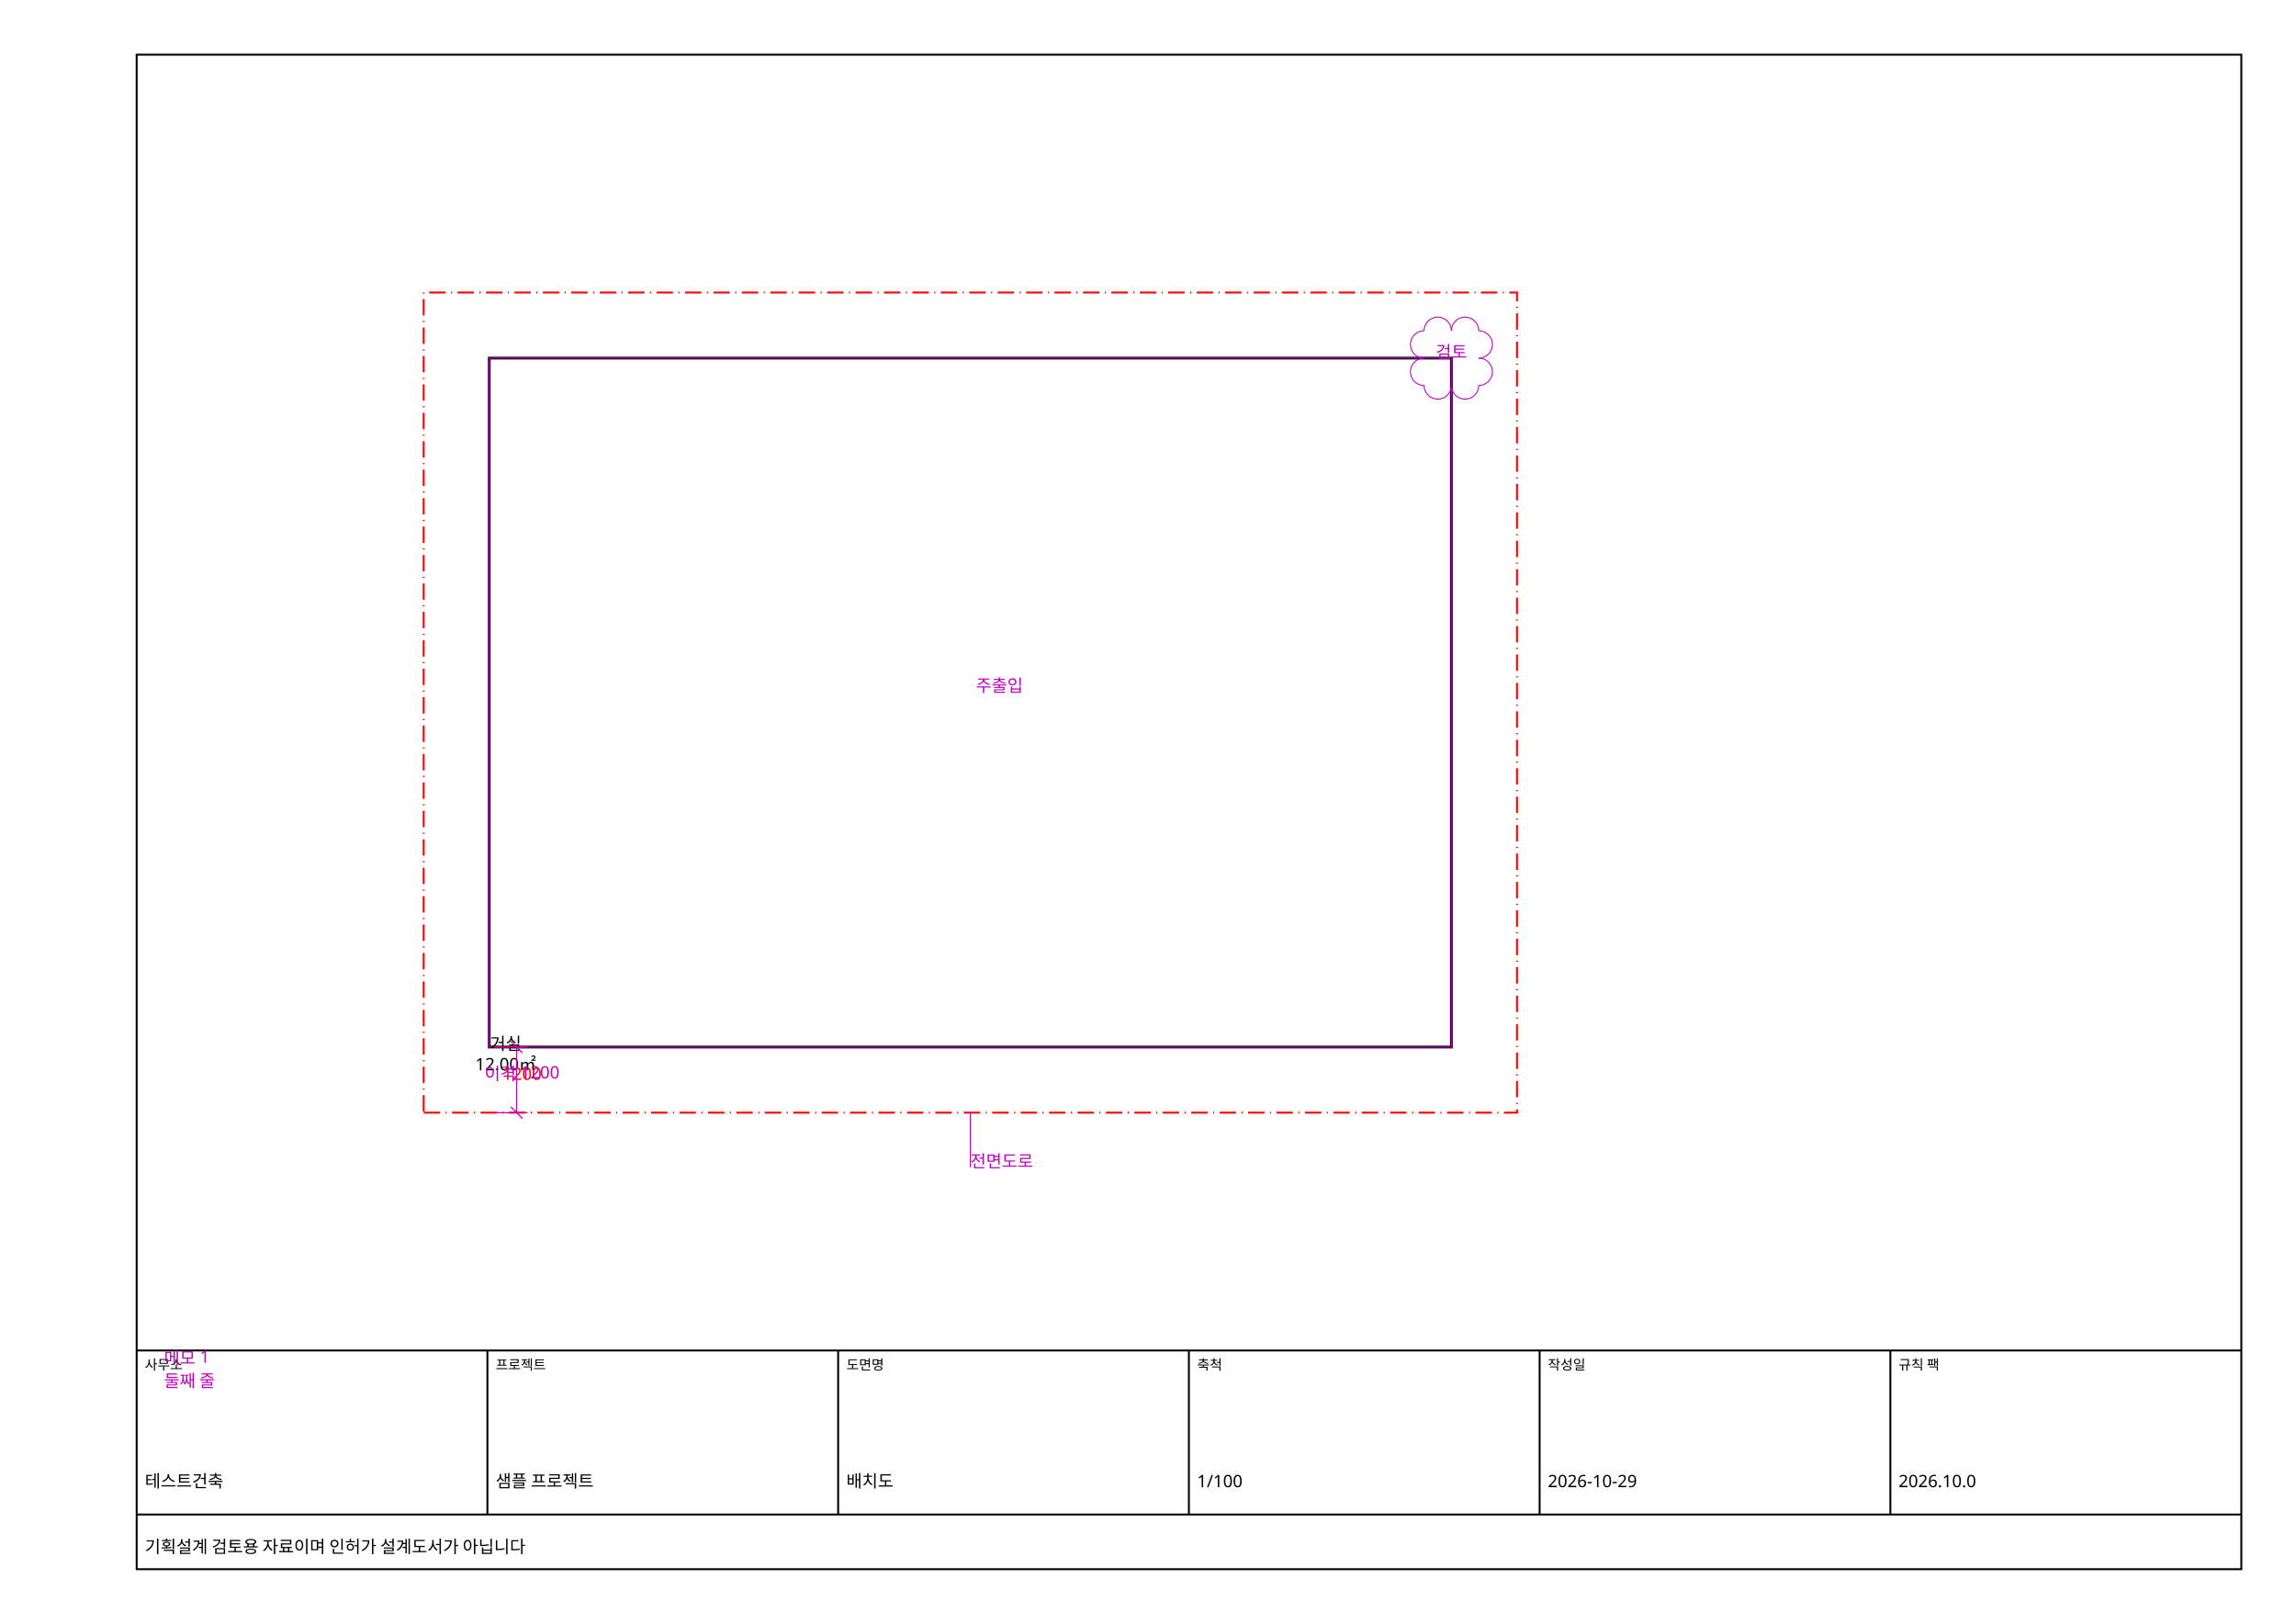
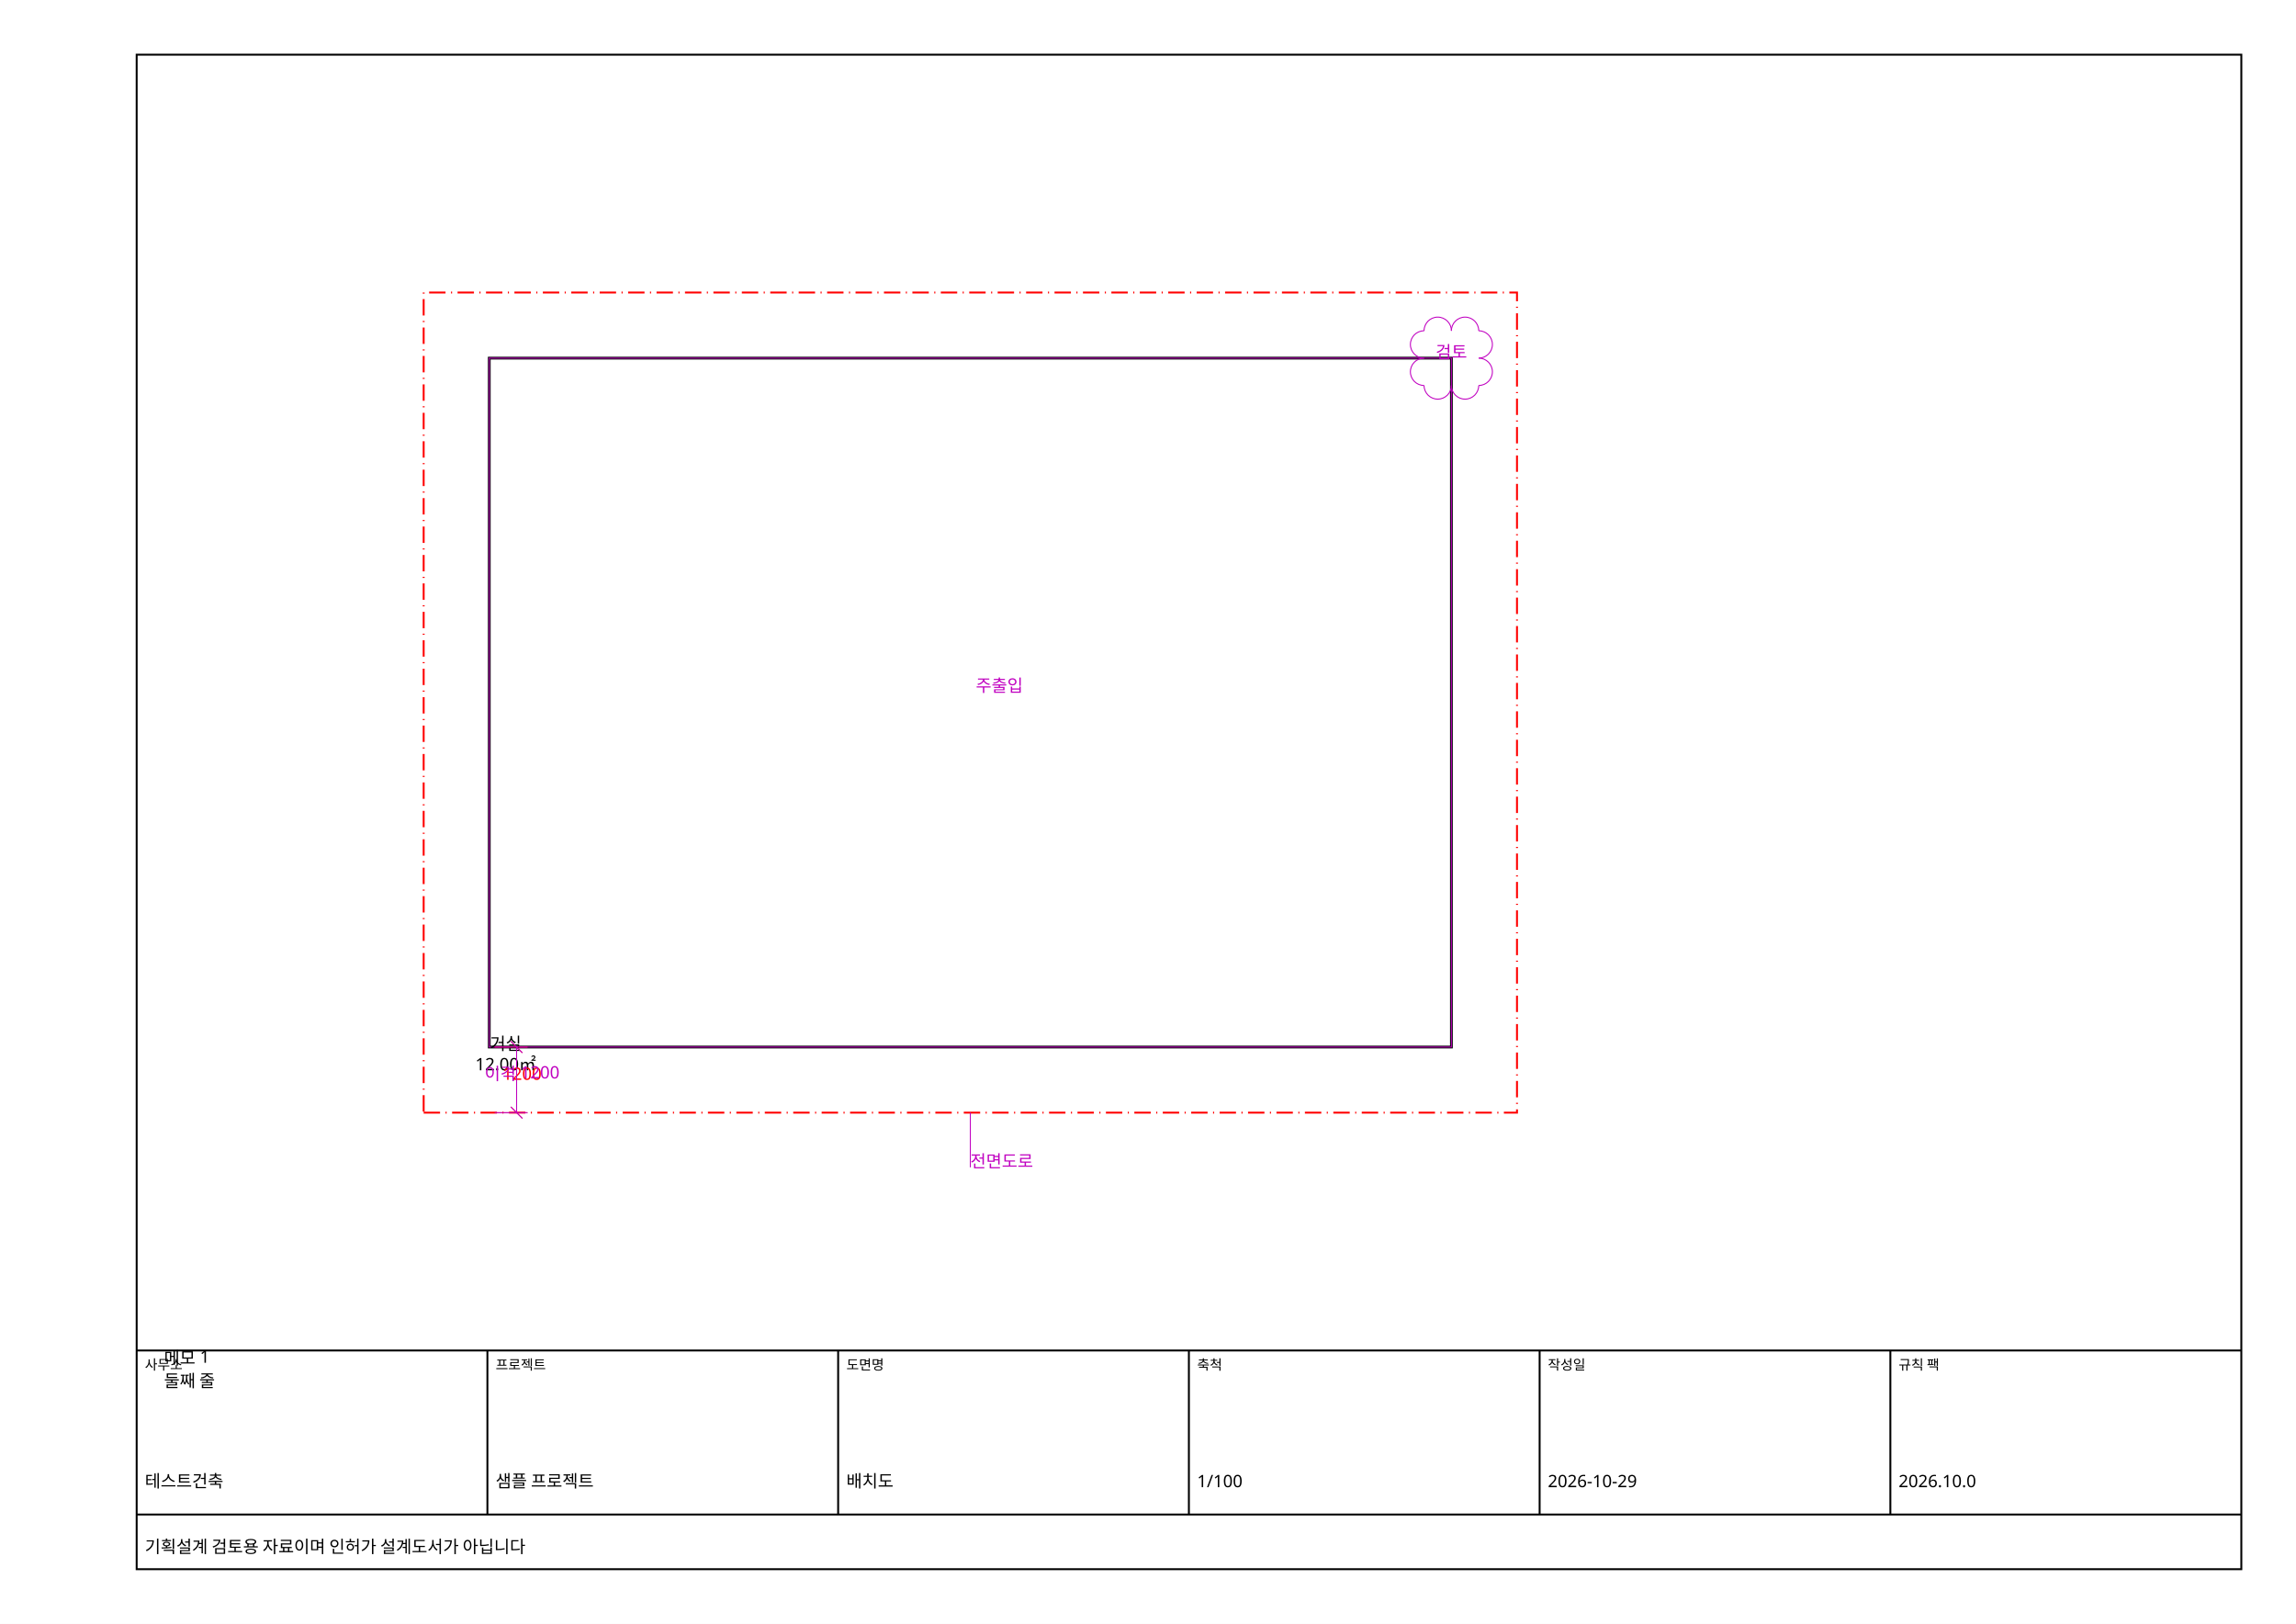
<svg xmlns="http://www.w3.org/2000/svg" version="1.1" width="420mm" height="297mm" viewBox="0 0 42000 29700" font-family="'Noto Sans KR', sans-serif" data-sheet-id="s1" data-kind="site_plan" data-scale="100" data-engine-version="0.0.0" data-input-hash="209ad275eb709e03e789e58d15c029f7cb4a0b7c6eac3278f5456375f229f07c" data-writer-version="svg-1.1.0">
  <rect x="0" y="0" width="42000" height="29700" fill="#ffffff" />
  <g id="A-SITE-BNDY" fill="none" stroke="#ff0000" stroke-width="35" stroke-dasharray="300 100 20 100">
    <polygon points="7750,20350 27750,20350 27750,5350 7750,5350" />
  </g>
  <g id="A-SITE-ROAD" fill="none" stroke="#808080" stroke-width="18" />
  <g id="A-SITE-SETB" fill="none" stroke="#00a000" stroke-width="18" stroke-dasharray="300 150" />
  <g id="A-ENVL" fill="none" stroke="#00a0c8" stroke-width="18" stroke-dasharray="300 150" />
  <g id="A-MASS" fill="none" stroke="#000000" stroke-width="50">
    <polygon points="8950,19150 26550,19150 26550,6550 8950,6550" />
  </g>
  <g id="A-WALL" fill="none" stroke="#000000" stroke-width="35" />
  <g id="A-DOOR" fill="none" stroke="#c8a000" stroke-width="18" />
  <g id="A-GLAZ" fill="none" stroke="#0000ff" stroke-width="18" />
  <g id="A-AREA" fill="none" stroke="#c000c0" stroke-width="18">
    <polygon points="8950,19150 26550,19150 26550,6550 8950,6550" />
  </g>
  <g id="A-AREA-IDEN" fill="none" stroke="#000000" stroke-width="18">
    <text x="9250" y="19200" font-size="312.5" fill="#000000" stroke="none" text-anchor="middle">거실</text>
    <text x="9250" y="19575" font-size="312.5" fill="#000000" stroke="none" text-anchor="middle">12.00㎡</text>
  </g>
  <g id="A-PARK" fill="none" stroke="#00a000" stroke-width="18" />
  <g id="A-ANNO-DIMS" fill="none" stroke="#ff0000" stroke-width="13">
    <line x1="9050" y1="20350" x2="9650" y2="20350" />
    <line x1="9050" y1="19150" x2="9650" y2="19150" />
    <line x1="9450" y1="20350" x2="9450" y2="19150" />
    <line x1="9556" y1="20456" x2="9344" y2="20244" />
    <line x1="9556" y1="19256" x2="9344" y2="19044" />
    <text x="9550" y="19750" font-size="312.5" fill="#ff0000" stroke="none" text-anchor="middle">1200</text>
  </g>
-   <g id="A-ANNO-TEXT" fill="none" stroke="#000000" stroke-width="18" />
+   <g id="A-ANNO-TEXT" fill="none" stroke="#000000" stroke-width="18">
+     <text font-size="312.5" fill="#000000" stroke="none">
+       <tspan x="3000" y="24950">메모 1</tspan>
+       <tspan x="3000" y="25366.667">둘째 줄</tspan>
+     </text>
+   </g>
  <g id="A-ANNO-NRTH" fill="none" stroke="#000000" stroke-width="18" />
  <g id="A-TTLB" fill="none" stroke="#000000" stroke-width="35">
    <line x1="2500" y1="24700" x2="41000" y2="24700" />
    <line x1="8916" y1="27700" x2="8916" y2="24700" />
    <line x1="15332" y1="27700" x2="15332" y2="24700" />
    <line x1="21748" y1="27700" x2="21748" y2="24700" />
    <line x1="28164" y1="27700" x2="28164" y2="24700" />
    <line x1="34580" y1="27700" x2="34580" y2="24700" />
    <line x1="2500" y1="27700" x2="41000" y2="27700" />
    <polygon points="2500,28700 41000,28700 41000,1000 2500,1000" />
    <text x="2650" y="28400" font-size="312.5" fill="#000000" stroke="none">기획설계 검토용 자료이며 인허가 설계도서가 아닙니다</text>
    <text x="2650" y="25050" font-size="250" fill="#000000" stroke="none">사무소</text>
    <text x="2650" y="27200" font-size="312.5" fill="#000000" stroke="none">테스트건축</text>
    <text x="9066" y="25050" font-size="250" fill="#000000" stroke="none">프로젝트</text>
    <text x="9066" y="27200" font-size="312.5" fill="#000000" stroke="none">샘플 프로젝트</text>
    <text x="15482" y="25050" font-size="250" fill="#000000" stroke="none">도면명</text>
    <text x="15482" y="27200" font-size="312.5" fill="#000000" stroke="none">배치도</text>
    <text x="21898" y="25050" font-size="250" fill="#000000" stroke="none">축척</text>
    <text x="21898" y="27200" font-size="312.5" fill="#000000" stroke="none">1/100</text>
    <text x="28314" y="25050" font-size="250" fill="#000000" stroke="none">작성일</text>
    <text x="28314" y="27200" font-size="312.5" fill="#000000" stroke="none">2026-10-29</text>
    <text x="34730" y="25050" font-size="250" fill="#000000" stroke="none">규칙 팩</text>
    <text x="34730" y="27200" font-size="312.5" fill="#000000" stroke="none">2026.10.0</text>
  </g>
  <g id="A-REFR" fill="none" stroke="#b0b0b0" stroke-width="13" />
  <g id="A-ANNO-USER" fill="none" stroke="#c000c0" stroke-width="18">
-     <text font-size="312.5" fill="#c000c0" stroke="none">
-       <tspan x="3000" y="24950">메모 1</tspan>
-       <tspan x="3000" y="25366.667">둘째 줄</tspan>
-     </text>
    <path d="M26050,7050 A250 250 0 0 0 26550,7050" />
    <path d="M26550,7050 A250 250 0 0 0 27050,7050" />
    <path d="M26050,6550 A250 250 0 0 0 26050,7050" />
    <path d="M26050,6050 A250 250 0 0 0 26050,6550" />
    <path d="M27050,7050 A250 250 0 0 0 27050,6550" />
    <path d="M27050,6550 A250 250 0 0 0 27050,6050" />
    <path d="M26550,6050 A250 250 0 0 0 26050,6050" />
    <path d="M27050,6050 A250 250 0 0 0 26550,6050" />
    <text x="26550" y="6550" font-size="312.5" fill="#c000c0" stroke="none" text-anchor="middle">검토</text>
    <line x1="9050" y1="19150" x2="9650" y2="19150" />
    <line x1="9050" y1="20350" x2="9650" y2="20350" />
    <line x1="9450" y1="19150" x2="9450" y2="20350" />
    <line x1="9344" y1="19044" x2="9556" y2="19256" />
    <line x1="9344" y1="20244" x2="9556" y2="20456" />
    <text x="9550" y="19750" font-size="312.5" fill="#c000c0" stroke="none" text-anchor="middle">이격 1200</text>
    <line x1="17750" y1="20350" x2="17750" y2="21350" />
    <text x="17750" y="21350" font-size="312.5" fill="#c000c0" stroke="none">전면도로</text>
    <text x="17850" y="12650" font-size="312.5" fill="#c000c0" stroke="none">주출입</text>
  </g>
</svg>
